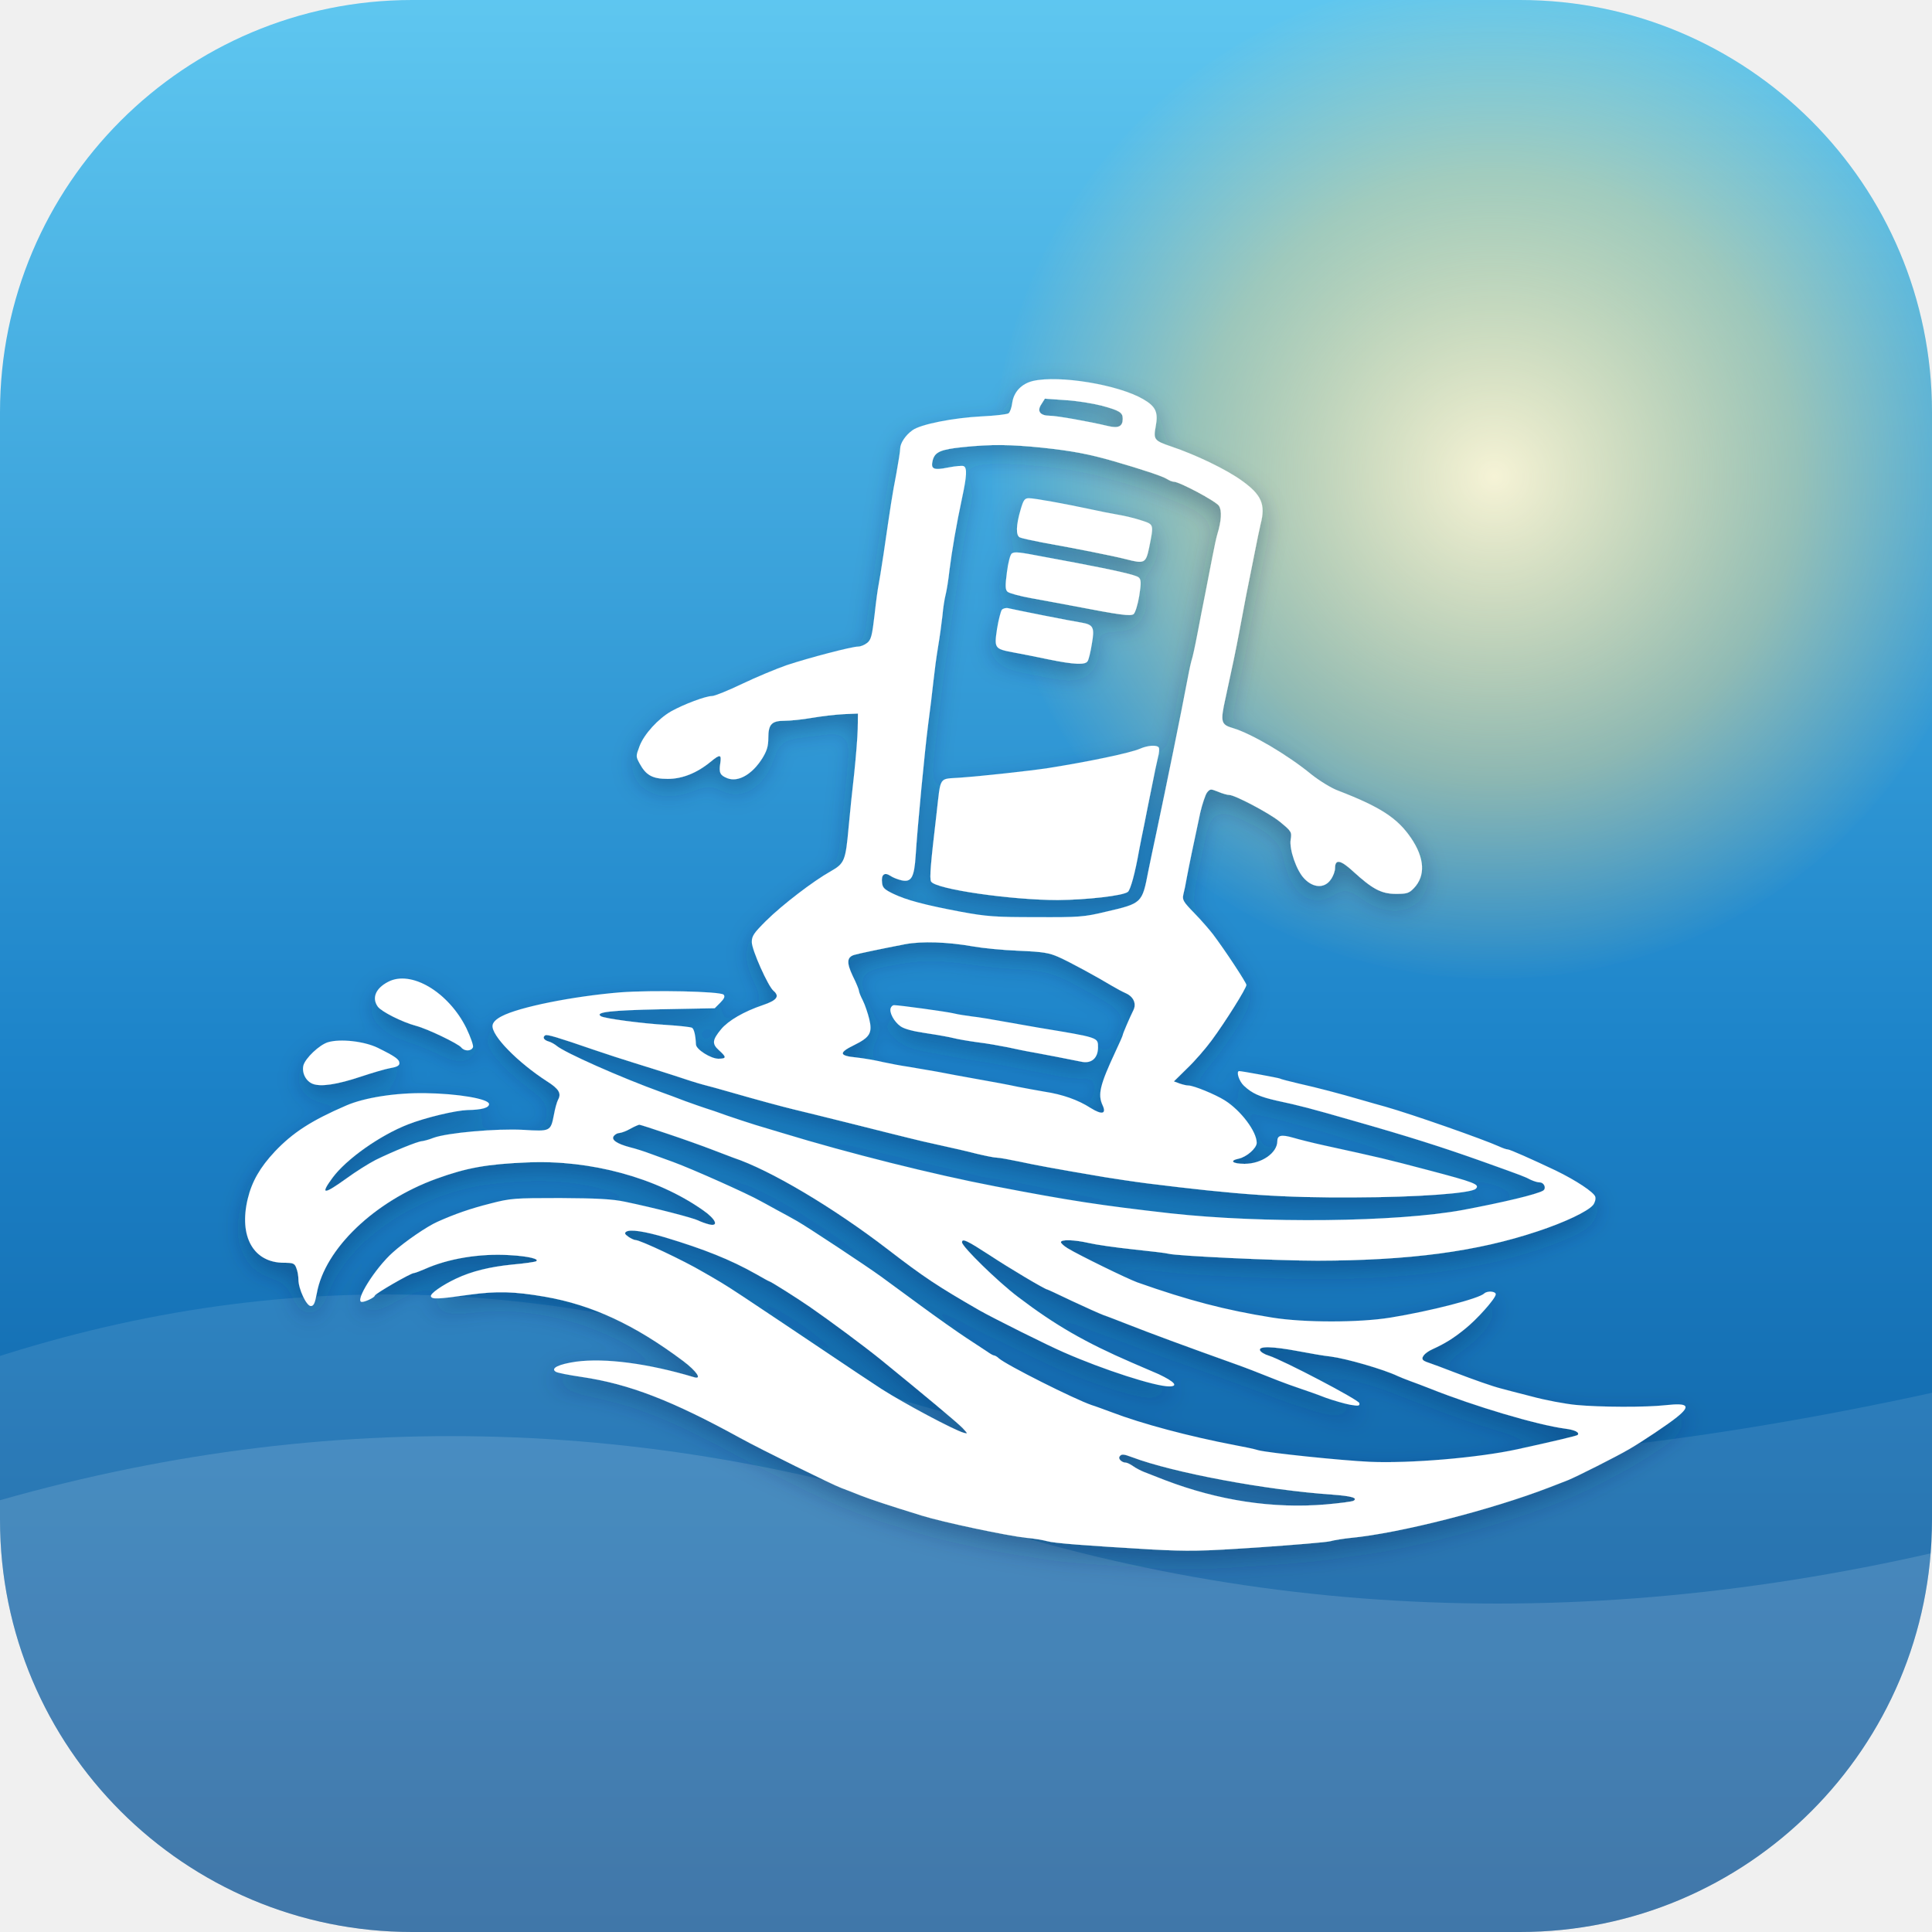
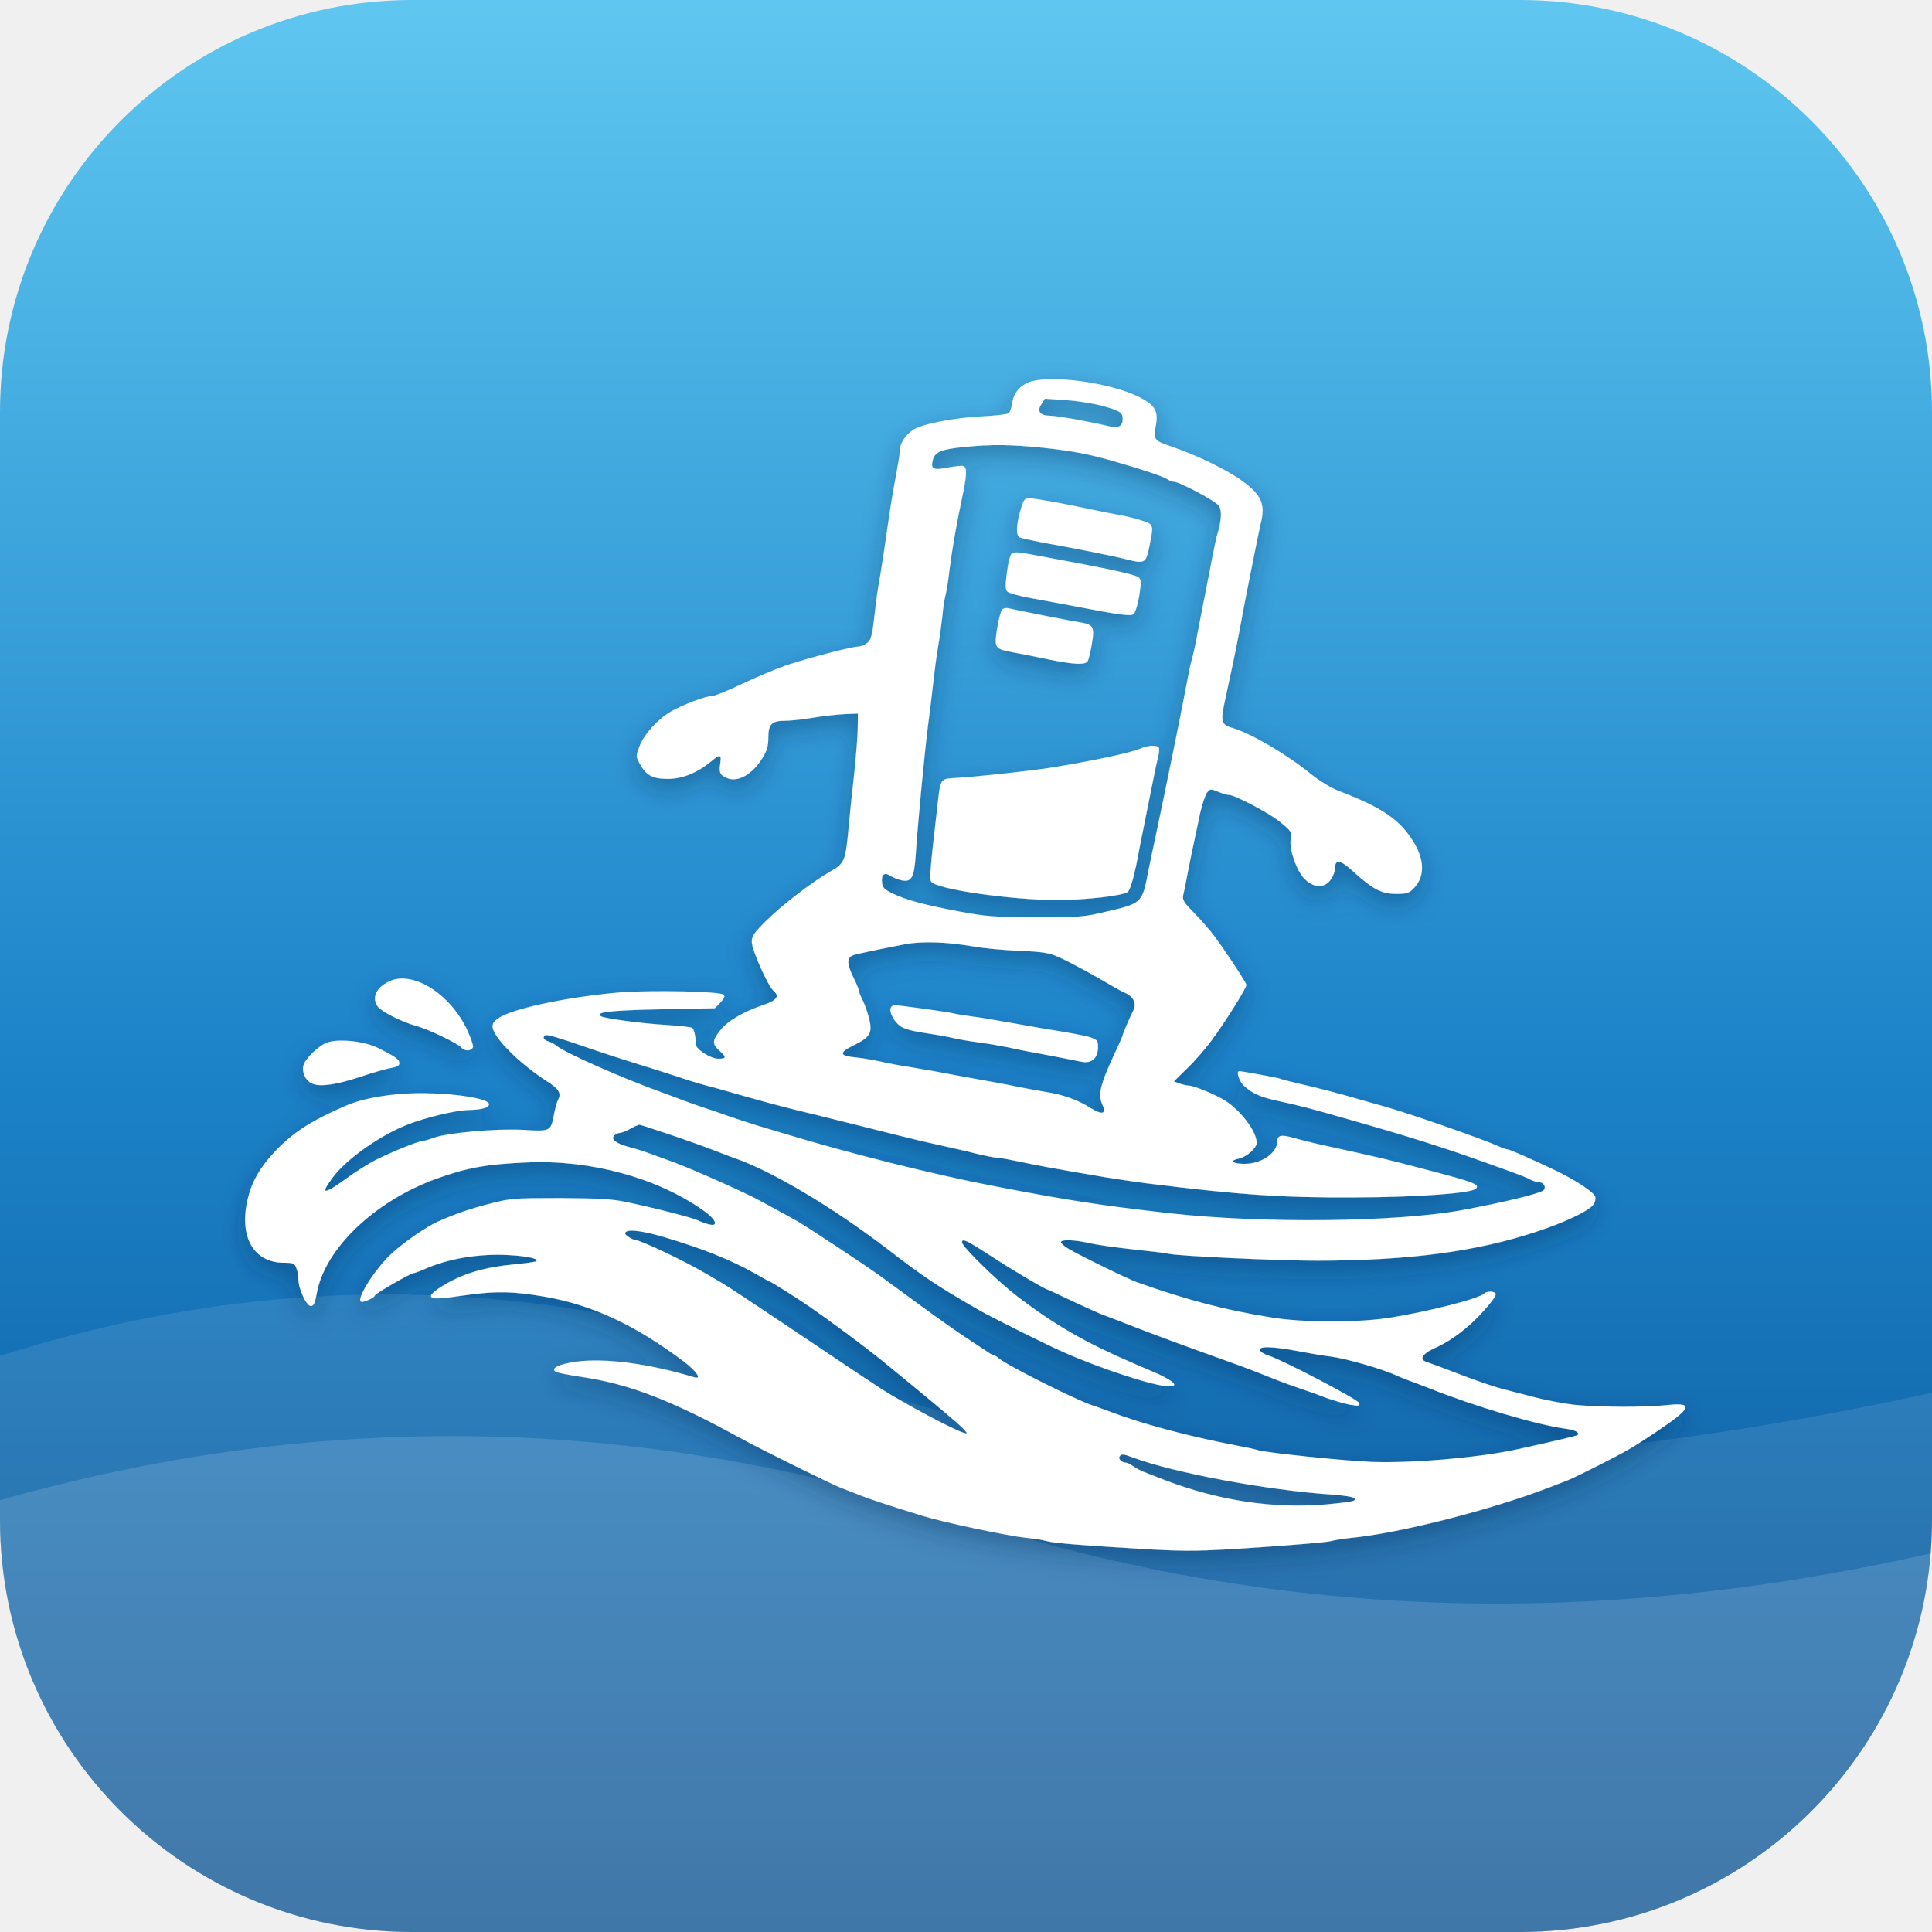
<svg xmlns="http://www.w3.org/2000/svg" viewBox="0 0 300 300" width="300" height="300" role="img" aria-label="Battery Surf Bench">
  <defs>
    <linearGradient id="ocean" x1="0" y1="0" x2="0" y2="1">
      <stop offset="0" stop-color="#5fc7f0" />
      <stop offset="0.55" stop-color="#1c83c9" />
      <stop offset="1" stop-color="#0a4f8f" />
    </linearGradient>
-     <radialGradient id="sun" cx="0.5" cy="0.5" r="0.5">
-       <stop offset="0" stop-color="#fff7d6" stop-opacity="0.95" />
-       <stop offset="0.6" stop-color="#ffe08a" stop-opacity="0.45" />
-       <stop offset="1" stop-color="#ffe08a" stop-opacity="0" />
-     </radialGradient>
    <clipPath id="badge">
      <rect x="0" y="0" width="300" height="300" rx="64" />
    </clipPath>
    <filter id="lift" x="-20%" y="-20%" width="140%" height="140%">
      <feDropShadow dx="0" dy="5" stdDeviation="6" flood-color="#062f57" flood-opacity="0.35" />
    </filter>
  </defs>
  <g clip-path="url(#badge)">
    <rect x="0" y="0" width="300" height="300" fill="url(#ocean)" />
-     <circle cx="232" cy="74" r="78" fill="url(#sun)" />
    <path d="M-10 214 Q 60 188 130 214 T 310 214 V 320 H -10 Z" fill="#ffffff" opacity="0.10" />
    <path d="M-10 236 Q 70 210 150 236 T 320 236 V 320 H -10 Z" fill="#ffffff" opacity="0.14" />
    <g transform="translate(-2.3,-2) scale(0.32)" fill="#ffffff" filter="url(#lift)">
      <path d="M508.5 191.1c-5.5 1.3-9.3 5.2-10.1 10.5-.3 2.4-1.1 4.7-1.8 5.2-.6.5-6.5 1.2-13.1 1.5-13.6.7-29.5 3.8-33.5 6.7-3.4 2.4-6 6.3-6 9 0 1.2-.9 6.7-1.9 12.3-2 10.3-2.6 14.4-6.1 38.4-1.1 7.2-2.2 14.2-2.5 15.5s-1.2 7.7-1.9 14.2c-1.2 10.3-1.7 12.3-3.6 13.8-1.2 1-3.2 1.8-4.4 1.8-3.1 0-23.7 5.4-34.6 9-5.2 1.8-15 5.9-21.7 9.1S354 344 352.7 344c-3.1 0-13.7 4-19.8 7.4-6.3 3.6-13.2 11.1-15.4 17-1.8 4.8-1.8 4.9.1 8.4 3.1 5.7 6.3 7.4 13.6 7.4 7 0 14.1-2.8 20.8-8.3 4.6-3.8 5.4-3.7 4.7.8s-.1 5.8 3.5 7.2c5.2 2 12-1.9 16.9-9.7 2.2-3.6 2.9-5.8 2.9-9.8 0-6.7 1.6-8.4 7.9-8.4 2.7 0 8.6-.6 13.2-1.4s11.6-1.6 15.4-1.8l7-.3-.1 7.5c-.1 4.1-.9 13.8-1.7 21.5-.9 7.7-2.1 19.4-2.7 26-1.5 16.6-2 17.7-8.8 21.6-8.4 4.7-23.4 16.2-31.3 24-5.9 5.9-6.9 7.3-6.9 10.3 0 3.8 7.9 21.4 10.5 23.6 3.2 2.7 1.7 4.7-5.2 7-9.2 3.1-16.7 7.5-20.2 11.7-4.3 5.2-4.5 7.1-1 10.2 3.7 3.3 3.7 4.1-.3 4.1-3.7 0-10.8-4.5-10.9-6.9-.2-4.4-.9-7.5-1.9-8.1-.6-.4-6.3-1-12.5-1.4-11.9-.7-29.9-3.1-31.7-4.2-3.2-2 4.6-2.9 28.9-3.4l26.3-.5 2.7-2.7c2-2 2.4-3.1 1.6-3.9-1.6-1.6-34.5-2.3-50.3-1.1-22.8 1.9-48.9 7.1-57.4 11.6-2.7 1.4-4.2 2.9-4.4 4.4-.7 4.8 12.1 17.9 26.5 27.2 5.7 3.6 7 5.8 5.3 8.9-.6 1.1-1.5 4.4-2 7.2-1.6 8.2-1.7 8.2-15 7.4-12.8-.7-36.7 1.4-43.5 3.9-2.2.9-4.7 1.5-5.5 1.6-2 0-14.8 5.3-22.5 9.1-3.3 1.7-9.7 5.7-14.2 9-11.1 8-12.9 8-6.8-.3 6.7-9.1 23.1-20.7 36.8-26 8.5-3.3 22.8-6.7 28.7-6.9 7-.1 10.5-1.1 10.5-2.9 0-2.5-15.1-5.1-31-5.3-14.6-.2-29.5 2.2-38.3 6-16.9 7.3-25.9 13.1-34.7 22.4-7.1 7.6-11.1 14.5-13.1 22.9-4.4 18.3 2.8 31 17.6 31 4.5 0 5.2.3 6 2.6.6 1.4 1 3.9 1 5.5 0 4.6 3.9 12.9 6 12.9 1.4 0 2-1.3 2.9-6.1 3.8-21.6 28-44.8 58.1-55.7 14.6-5.3 24.5-7.1 44.3-7.9 30.5-1.3 62.5 7.4 84.9 23.1 6.4 4.4 8 8.2 3.1 7-1.6-.4-3.9-1.2-5.3-1.9-2.6-1.3-21.1-6.1-35.5-9.1-6.2-1.3-13.4-1.7-31.5-1.8-22.3 0-24 .1-34 2.7-9.5 2.4-17 5-25.5 8.8-5.2 2.3-15.8 9.6-21.6 14.8-8.7 7.7-18.9 24.1-15.1 24.1 1.7 0 6.2-2.2 6.2-3 0-.9 17.5-11 19-11 .5 0 2.9-.9 5.2-1.9 11.3-5.1 26.7-7.7 41.3-6.8 9.1.5 14.7 1.9 12.8 3-.5.3-5.8 1.1-11.7 1.6-10.7 1.1-19.5 3.2-27.1 6.8-6.6 3.1-12.7 7.3-12.2 8.6.5 1.5 3.3 1.4 18.7-.8 13.3-1.8 21.7-1.6 36.7 1 22.9 4 43.5 13.6 66.9 31.1 6.8 5.1 9.5 9.3 5.2 7.9-22-6.6-42.9-9.4-57.1-7.5-8.3 1.2-12.6 3.2-9.8 4.9.7.5 6.3 1.6 12.5 2.5 23.1 3.4 44 11.5 77.1 29.7 9.6 5.3 45 22.8 49 24.2 2.2.8 6.5 2.5 9.5 3.7 4.9 1.9 13.3 4.7 29.5 9.7 10.3 3.2 41 9.7 50.8 10.8 3.7.3 8.2 1.1 10 1.6 3.5 1 18 2.1 50.2 4 18.9 1 24.2.9 52.6-1 17.3-1.2 33-2.5 34.7-3s6.2-1.2 9.9-1.6c23.3-2.2 68.1-13.6 96.3-24.5 3-1.2 7.1-2.7 9-3.5 3.6-1.4 23.9-11.6 29.8-15.1 6.2-3.6 18.8-12 23-15.4 7-5.6 5.6-7.1-5.3-5.9-9.6 1.1-32 1-43.5-.1-5.2-.5-14.9-2.3-21.5-4.1-6.6-1.7-13.3-3.4-15-3.9-4-1-13.1-4.2-23-8-4.4-1.7-9.2-3.5-10.7-4s-3.2-1.1-3.7-1.5c-1.8-1.1.1-3.7 4.3-5.6 6.1-2.8 9.8-5.1 15.3-9.5 6-4.7 15.3-15.1 15.3-17.1 0-1.5-4.1-1.8-5.6-.4-2.5 2.5-26.3 8.6-45.4 11.7-15.3 2.5-42.1 2.5-57.5 0-22.6-3.6-40.6-8.3-65.5-17.1-4.9-1.8-28.5-13.3-33.7-16.5-1.8-1.1-3.3-2.4-3.3-3 0-1.4 6.4-1.2 13.5.4 3.3.8 13 2.2 21.5 3.1s16.2 1.8 17.1 2.1c3.7 1.1 53 3.4 72.4 3.4 44.7-.1 77.3-4.4 106.9-14.3 13-4.3 24.2-9.6 26.8-12.7.9-1.1 1.4-2.9 1.1-4-.6-2.2-9.4-8-19.3-12.8-11.6-5.5-22.2-10.2-23.2-10.2-.6 0-2.4-.6-4.1-1.4-8-3.6-41.9-15.5-55.2-19.3-2.7-.7-8.1-2.3-12-3.4-10.3-3-20.9-5.8-30.3-7.9-4.6-1.1-8.6-2.1-9-2.4-.6-.3-18.3-3.6-19.7-3.6-1.6 0-.1 4.9 2.3 7.1 3.9 3.7 7.7 5.4 16.2 7.3 10.8 2.3 15.8 3.6 37 9.7 27 7.7 42.8 12.7 63 19.9 19.3 6.9 20.3 7.3 22.9 8.7 1.5.7 3.4 1.3 4.4 1.3 2.2 0 3.4 2.9 1.7 4-3 1.8-18.9 5.6-39 9.4-32 5.9-96.8 6.6-142 1.6-33.4-3.8-48.8-6.1-85-13.1-29.8-5.7-71.2-16.1-103-25.8-3.6-1.1-9.4-2.8-13-3.9s-9.9-3.2-14-4.6c-4.1-1.5-8.8-3.1-10.5-3.6-1.6-.5-6.1-2.1-10-3.5-3.8-1.5-8.8-3.3-11-4.1-20.2-7.3-47.7-19.5-51.4-22.8-.9-.7-2.6-1.7-3.8-2-2.3-.7-3-2.1-1.5-3 .9-.5 5.7.9 23.7 7.1 5.5 1.9 14.5 4.8 20 6.5s14.1 4.4 19 6c5 1.7 11.3 3.7 14 4.4 2.8.7 8.2 2.2 12 3.3 14.6 4.2 26.2 7.3 31.5 8.6 3 .7 15.6 3.8 28 6.9s25 6.3 28 7c3 .8 10 2.4 15.5 3.6s13.4 3 17.6 4.1c4.2 1 8.6 1.9 9.8 1.9s6.1.9 10.9 1.9c7.9 1.7 15.7 3.2 41.7 7.6 5 .8 14.2 2.2 20.5 3 44.1 5.5 65.5 7 100.5 6.8 30.6-.1 56.6-2 58.8-4.2 2.1-2.1-.5-3.1-23.3-9.1-20.5-5.4-22.2-5.8-50.5-12-5.5-1.2-12.2-2.9-14.9-3.7-5.6-1.6-7.6-1.2-7.6 1.7 0 5.7-7.6 11-15.9 11-5.8 0-7.6-1.5-2.9-2.5 3.9-.8 8.8-5.1 8.8-7.7 0-5.5-7.7-15.7-15.5-20.6-4.6-2.9-15.1-7.2-17.6-7.2-1 0-3-.5-4.4-1l-2.7-1 6.4-6.3c3.6-3.4 9-9.6 12-13.7 6.5-8.8 16.8-25.2 16.8-26.8 0-1.1-10.4-16.9-16.3-24.7-1.7-2.2-5.7-6.8-9-10.2-5.3-5.4-5.9-6.4-5.3-9 .4-1.5 1.2-5.3 1.7-8.3 1-5.4 3.2-16 6.5-31.4 1-4.3 2.5-8.7 3.3-9.8 1.5-1.8 1.8-1.8 5.3-.4 2.1.9 4.5 1.6 5.5 1.6 2.7 0 19.2 8.7 24.3 12.8 5.9 4.8 6.1 5.2 5.5 8.8-.8 4.7 2.8 15.1 6.6 19 4.4 4.6 9.8 4.8 12.8.5 1.2-1.6 2.1-4.1 2.1-5.5 0-4.6 2.6-4.2 8.7 1.4 9.5 8.7 13.8 11 20.9 11 5.3 0 6.3-.3 8.7-2.8 5.7-6 5.2-14.6-1.4-24.3s-14.9-15.1-35.4-23c-3.3-1.2-9.1-4.8-13-7.9-11.7-9.6-29-19.7-37.9-22.4-6-1.7-6.3-3-3.8-14.3 3.3-15.2 5.2-24.1 6.8-32.8.8-4.4 2.3-12.3 3.3-17.5 1.1-5.2 2.8-14.2 4-20 1.1-5.8 2.5-12.3 3-14.5 2.5-9.5.4-14.2-9.1-21-7.6-5.5-22.4-12.6-34.3-16.6-8.3-2.8-8.7-3.4-7.5-9.8 1.3-6.8 0-9.6-6-13.1-12.1-7.1-40.8-11.8-53.5-8.9m33.3 12c8.8 2.4 10.2 3.3 10.2 6.4 0 3.7-2.1 4.7-7.1 3.5-9.6-2.3-25-5-28.2-5-4.8 0-6.5-2.2-4.2-5.6l1.7-2.7 9.9.7c5.5.3 13.4 1.6 17.7 2.7m-28.7 20.4c14.2 1.5 22.6 3.1 34.4 6.5 13.5 3.9 24.1 7.4 26 8.7 1.1.7 2.5 1.3 3.3 1.3 2.7 0 20.5 9.5 21.9 11.7 1.5 2.3 1.2 7.3-.8 13.8-.5 1.6-1.6 6.8-2.5 11.5s-2.4 12.5-3.4 17.5c-1 4.9-2.7 13.7-3.8 19.5s-2.3 11.2-2.6 12-1.3 5.1-2.1 9.5c-3.1 16.5-10.5 52.8-15 74-1.4 6.6-3.3 15.4-4.1 19.5-3 15.6-3 15.6-20.7 19.7-10.4 2.5-12.8 2.7-33.7 2.6-20 0-24-.3-36.5-2.6-17.5-3.3-26.6-5.7-33-8.8-4.1-2-5.1-2.9-5.3-5.3-.5-3.9 1.1-5.3 4-3.4 1.3.9 3.7 1.8 5.4 2.2 4.8 1.1 6.2-1.3 6.9-11.9.9-14.2 4.4-50.9 6.1-64 .9-6.6 2-15.8 2.5-20.5s1.5-12.3 2.3-17 1.7-11.4 2.1-15c.3-3.6 1-8.1 1.5-10s1.4-7.3 1.9-12c1.2-9.5 3.3-22 6.2-35.5 2.2-10.2 2.4-14.1.8-15-.5-.4-3.9-.1-7.5.6-7.4 1.5-8.7.8-7.6-3.6 1.1-4 4-5.2 14.7-6.3 13.7-1.4 22.9-1.3 38.6.3m-33.7 242c4.4.8 14.4 1.8 22.1 2.1 11.9.5 14.8 1 19.5 3.1 5.2 2.3 17.7 9.1 25.9 14 2 1.2 5 2.8 6.8 3.6 3.6 1.7 5 5 3.5 8.1-1.9 3.8-5.2 11.5-5.2 12.1 0 .3-1.6 4-3.6 8.2-7.4 15.9-8.6 20.6-6.2 25.8 2 4.3-.2 4.9-5.8 1.4-6-3.9-13.7-6.6-22.3-7.9-3.6-.6-9.5-1.7-13.1-2.4-3.6-.8-12.1-2.4-19-3.6s-15.9-2.9-20-3.7c-4.1-.7-10.4-1.8-14-2.4-3.6-.5-9.2-1.6-12.5-2.3-3.3-.8-9-1.8-12.7-2.2-8.5-.8-8.8-2.3-1.2-6 7.7-3.8 9-5.9 7.4-12.6-.7-2.9-2.1-7-3.1-9-1.1-2.1-1.9-4.2-1.9-4.7 0-.6-1.3-3.8-3-7.2-3.1-6.5-2.9-9.2.7-10.3 1.9-.6 13.4-3 24.8-5.2 8-1.5 20.5-1.1 32.9 1.1m-148 91c7.2 2.4 16.7 5.8 21.1 7.5s9.1 3.5 10.5 4c17.8 5.9 48.6 24.2 75 44.5 17.8 13.7 24.2 17.9 44.5 29.6 6.3 3.6 33.3 17.1 41 20.4 19.1 8.4 44.2 16.5 51 16.5 4.6 0 2.8-2.2-5-5.9-1.1-.5-6.9-3-13-5.6-22.9-9.9-37.4-18.3-55.3-31.9-9.8-7.4-27.2-24.4-27.2-26.5s2.3-1 13.4 6.2c9.2 6.1 27 16.7 28.1 16.7.2 0 5.5 2.5 11.8 5.5 6.4 3 13.3 6.1 15.4 6.9 2.1.7 7.4 2.8 11.8 4.5 10.1 4 28.2 10.7 52 19.2 4.8 1.7 10.5 3.9 21 8.1 2.8 1.1 7.5 2.8 10.5 3.8s8.7 3 12.5 4.5c3.9 1.4 9.2 2.9 11.8 3.4 4.1.7 4.8.6 4.5-.8-.3-1.6-37-20.8-43.9-23-2.1-.6-4-1.8-4.3-2.6-.8-2.1 5.8-2 18.6.4 5.7 1.1 12.7 2.3 15.7 2.6 7.7 1 25.7 6.2 32.6 9.5 1.1.5 3.8 1.6 6 2.4s6.5 2.4 9.5 3.6c21.5 8.6 52.1 17.7 65.7 19.5 4.8.6 7.2 1.9 6 3.1-.4.4-11.3 3-29.2 6.9-18.6 4.1-52.7 7-71.5 6.1-14.6-.7-48.9-4.3-54.1-5.6-1.9-.6-7.1-1.7-11.5-2.5-22-4.2-45-10.3-59.9-16-3.8-1.4-8.1-3-9.5-3.4-8.5-2.9-41.3-19.4-45.1-22.7-.8-.8-1.9-1.4-2.3-1.4s-1.9-.8-3.4-1.9c-1.5-1-6.1-4-10.2-6.7s-13.9-9.6-21.8-15.4-16.7-12.2-19.5-14.3c-7.3-5.3-35.3-23.8-40.7-26.9-2.5-1.4-7.1-4-10.2-5.6-3.1-1.7-6.5-3.6-7.5-4.1-6.3-3.6-33.2-15.6-42.5-19-3.2-1.2-8.2-3-11-4-2.9-1.1-7.3-2.5-9.8-3.1-6.5-1.7-9.5-3.7-7.9-5.6a4 4 0 0 1 2.8-1.4c.9-.1 3.2-.9 5.1-2s3.9-1.9 4.4-2c.4 0 6.7 2 14 4.5m-1.4 50.2c18.9 5.7 31.7 10.8 44.1 17.8 3.3 1.9 6.2 3.5 6.4 3.5.6 0 13.9 8.4 19.8 12.5 9.7 6.7 26 18.8 34.3 25.5 20.4 16.6 37.2 30.6 39.7 33.2 2.6 2.8 2.6 2.9.5 2.3-4.9-1.4-29-14.3-39.8-21.2-5.8-3.8-9.2-6-47.9-32-13.4-9-26.8-17.9-29.8-19.6-3-1.8-7.1-4.2-9.1-5.3-9.3-5.5-30.4-15.4-32.6-15.4-.6 0-2.2-.7-3.5-1.6-1.8-1.3-2-1.8-1-2.5 1.9-1.2 8.8-.2 18.9 2.8m226.7 106.7c19.6 7.4 64.7 15.9 96.9 18.1 9.4.7 12.6 1.6 10.4 3-.7.4-6.8 1.2-13.7 1.8-25.6 2.1-51.8-1.9-77.8-11.8-3.8-1.5-8.3-3.2-10-3.9-1.6-.6-4.1-1.9-5.5-2.9-1.3-.9-2.9-1.7-3.5-1.7-1.9 0-3.8-1.8-3.1-2.9.9-1.4 1.8-1.4 6.3.3" />
      <path d="M502.4 253.7c-2.2 7.5-2.3 12.3-.4 13.3.8.4 5.8 1.5 11 2.5 16.8 3 34.3 6.5 40.6 8.1 8.9 2.3 9.6 2 11.2-5.6 2.3-11.5 2.4-11.2-3.7-13.2-3-1-8.2-2.3-11.5-2.8-3.4-.6-9-1.7-12.6-2.5-12.9-2.8-28-5.5-30.5-5.5-2.1 0-2.7.8-4.1 5.7m-4.2 21.1c-.8.5-1.8 4.4-2.4 9.1-.9 6.8-.8 8.5.3 9.5.8.7 5.9 2.1 11.4 3.1s14.3 2.6 19.5 3.6c23.9 4.6 28.9 5.3 30.3 4.1.8-.7 2-4.6 2.7-8.8 1-6.3.9-7.9-.2-8.9-1.2-1.2-10.9-3.4-30.8-7.2-4.1-.8-10.9-2-15-2.8-12.4-2.4-14.4-2.6-15.8-1.7m-4.9 27.4c-.5.7-1.6 4.9-2.3 9.2-1.4 9.5-1.3 9.7 8.3 11.5 3.4.6 10.9 2.1 16.6 3.3 12.7 2.6 18.1 2.8 19.1.8.5-.8 1.4-4.5 2-8.3 1.4-7.9.8-9.3-4.9-10.3-4.7-.7-32.8-6.3-35.6-7-1.2-.3-2.6.1-3.2.8m67 67.4c-4.6 2-25 6.3-44.8 9.4-8.5 1.3-31.3 3.8-42.3 4.6-10.7.8-9.4-1.3-11.6 17.9-2.9 24.6-3.4 31-2.6 32.5 2 3.7 38.9 9 61.5 9 13.9-.1 31.8-2.1 34-4 1.3-1.1 3.5-9.2 5.4-20 .6-3 1.7-8.9 2.6-13 .8-4.1 2.4-12.2 3.6-18 1.1-5.8 2.5-12.2 3-14.3.6-2 .7-4.2.4-4.7-.9-1.4-5.4-1.1-9.2.6M439.4 495.4c-.8 2.1 1.6 6.6 4.7 8.8 1.7 1.3 6.2 2.5 12.5 3.4 5.4.8 11.5 1.9 13.4 2.4s7.1 1.4 11.5 2c4.4.5 10.9 1.7 14.5 2.4 3.6.8 9.4 2 13 2.6 6 1.1 14.3 2.7 23.2 4.5 4.7.9 7.8-1.9 7.8-7 0-4.9.6-4.7-29-9.6-3.6-.6-11-1.9-16.5-2.9s-12.5-2.2-15.5-2.5c-3-.4-7.1-1-9-1.5-3.2-.8-26.4-4-29-4-.6 0-1.3.6-1.6 1.4m-243.9-12.7c-6 3.1-8 7.8-5 12 1.7 2.4 11.8 7.5 18.5 9.3 5.7 1.5 20.4 8.6 22 10.5 1.6 2 4.9 1.9 5.7-.1.3-.8-1.2-5-3.2-9.2-8.7-17.6-26.9-28.4-38-22.5M166.3 512c-4.2 1.3-11 7.8-11.9 11.3-.8 3.6 1.2 7.6 4.6 8.9 3.9 1.5 11.8.3 23.2-3.5 5.7-1.9 12.2-3.8 14.6-4.2 3-.5 4.2-1.2 4.2-2.3 0-1.9-2-3.3-10.5-7.5-6.6-3.2-18.2-4.5-24.2-2.7" />
    </g>
  </g>
</svg>
